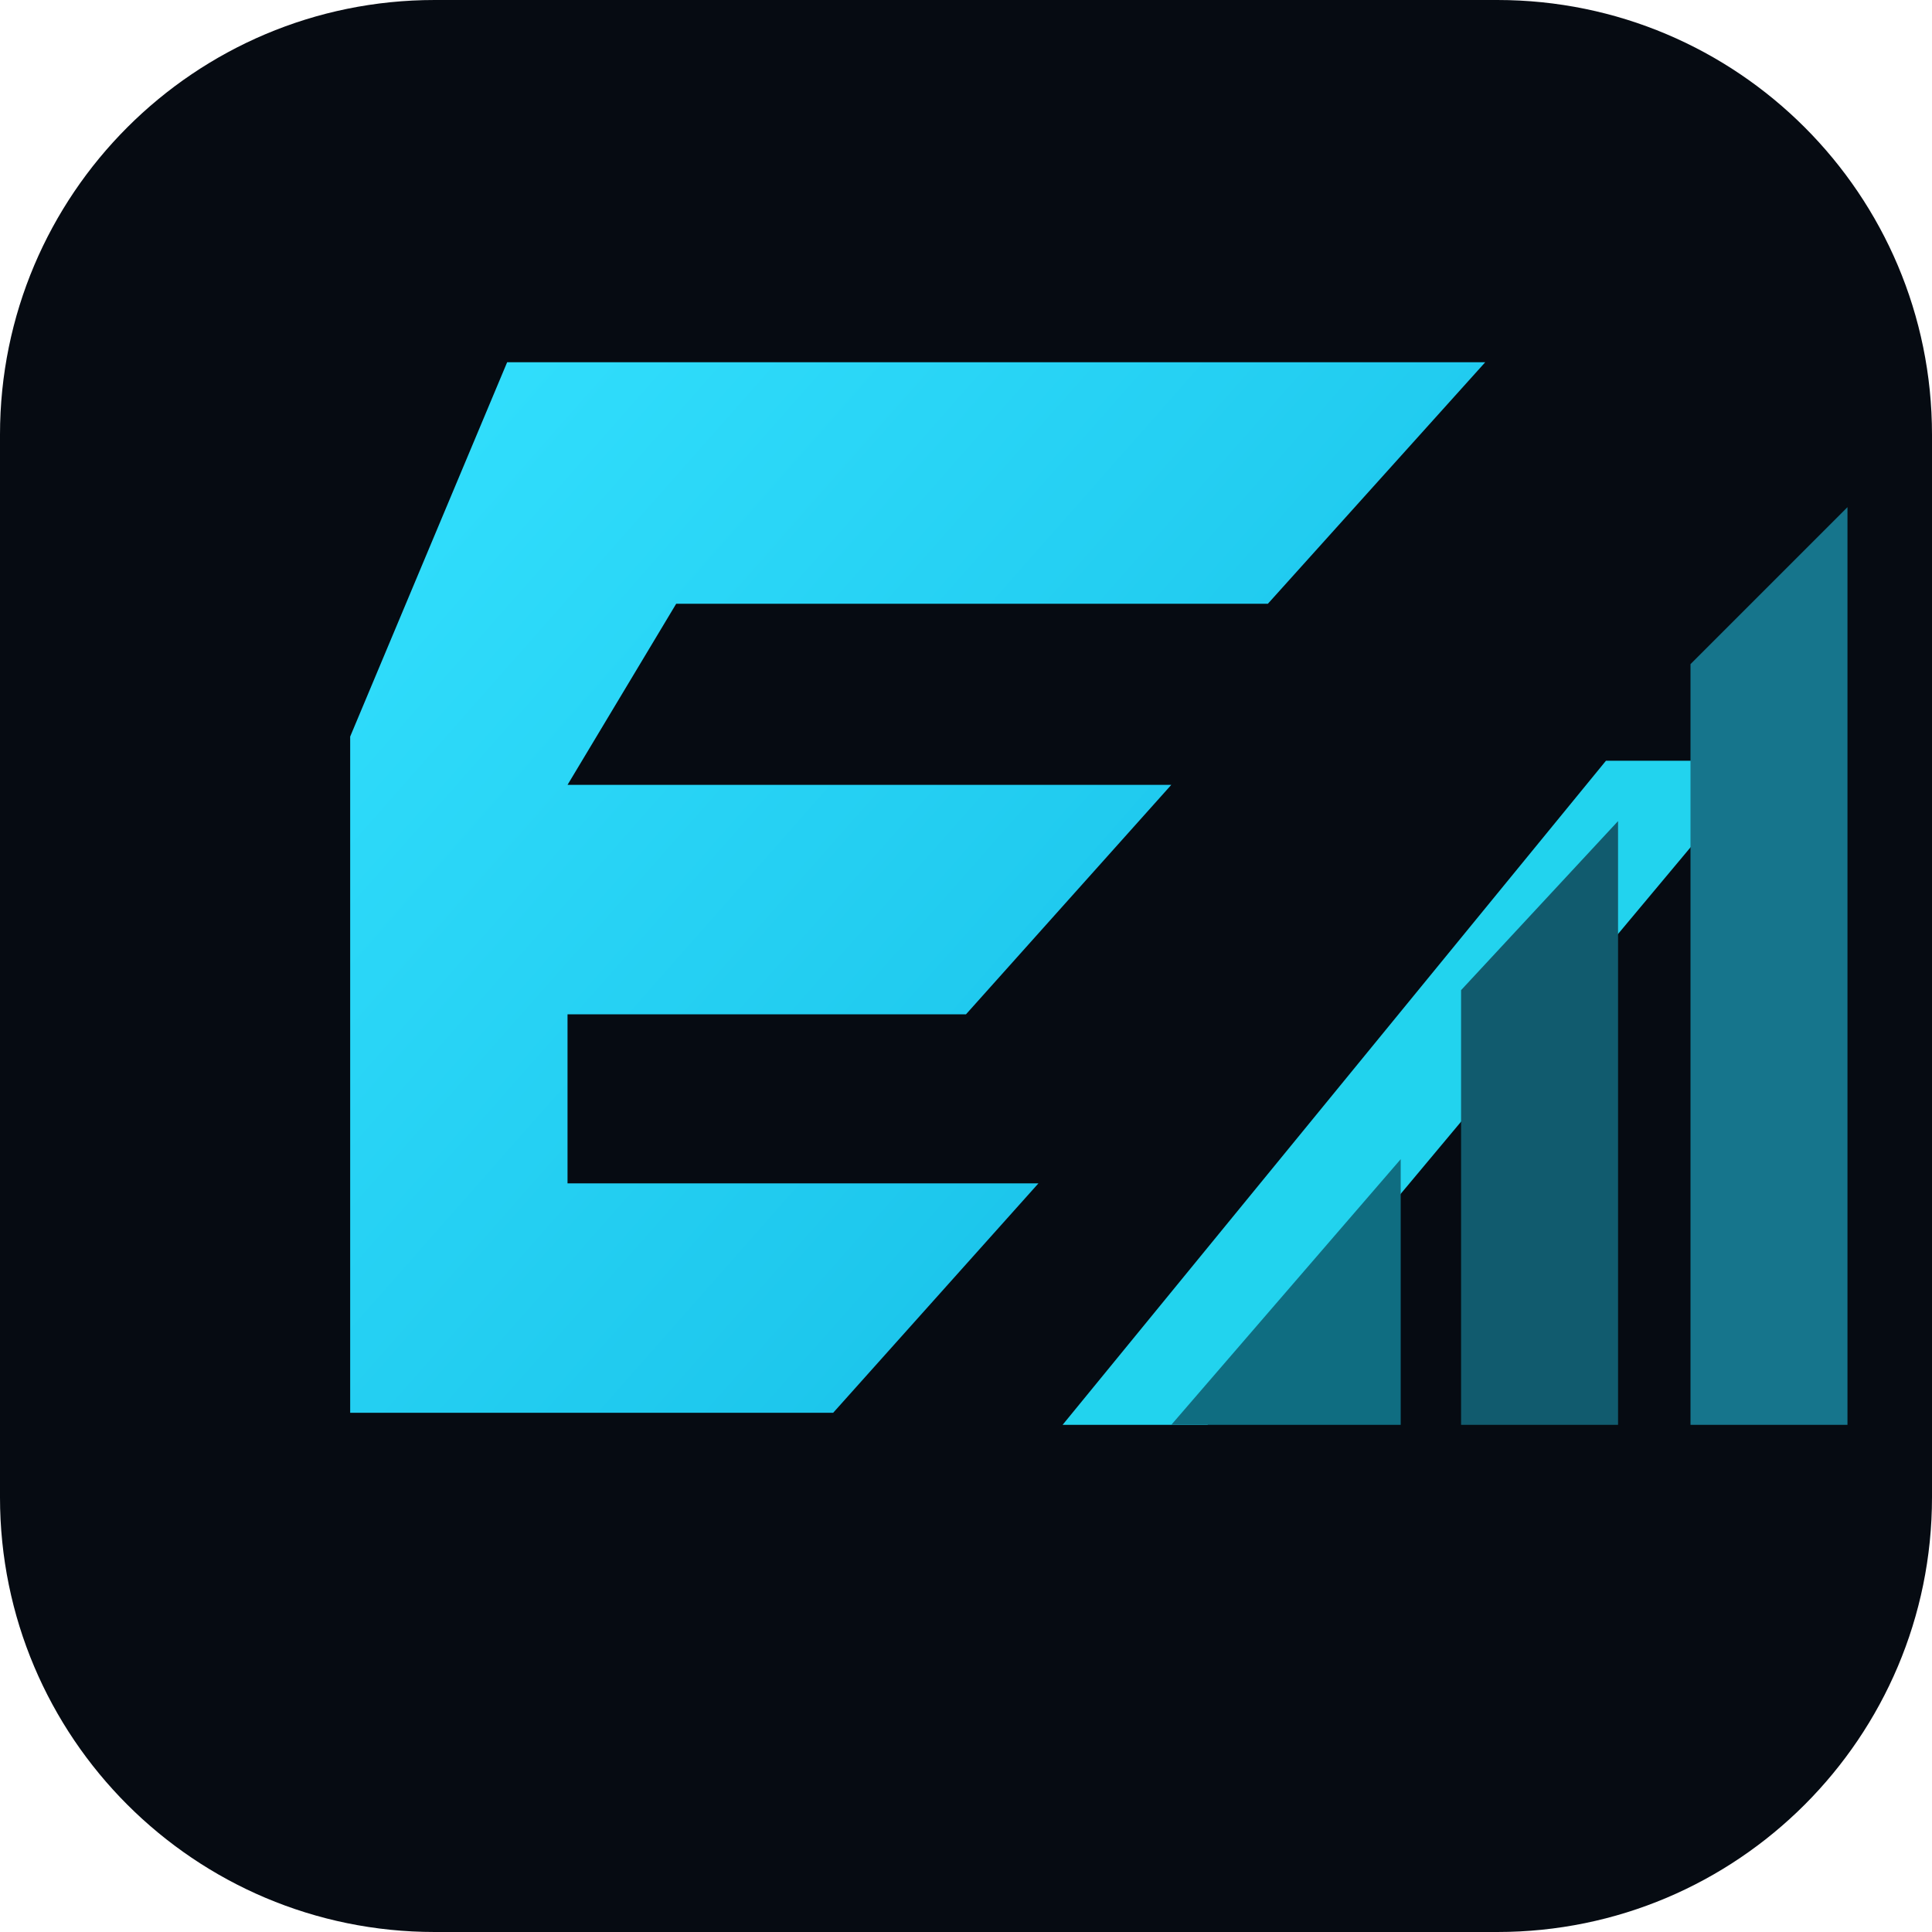
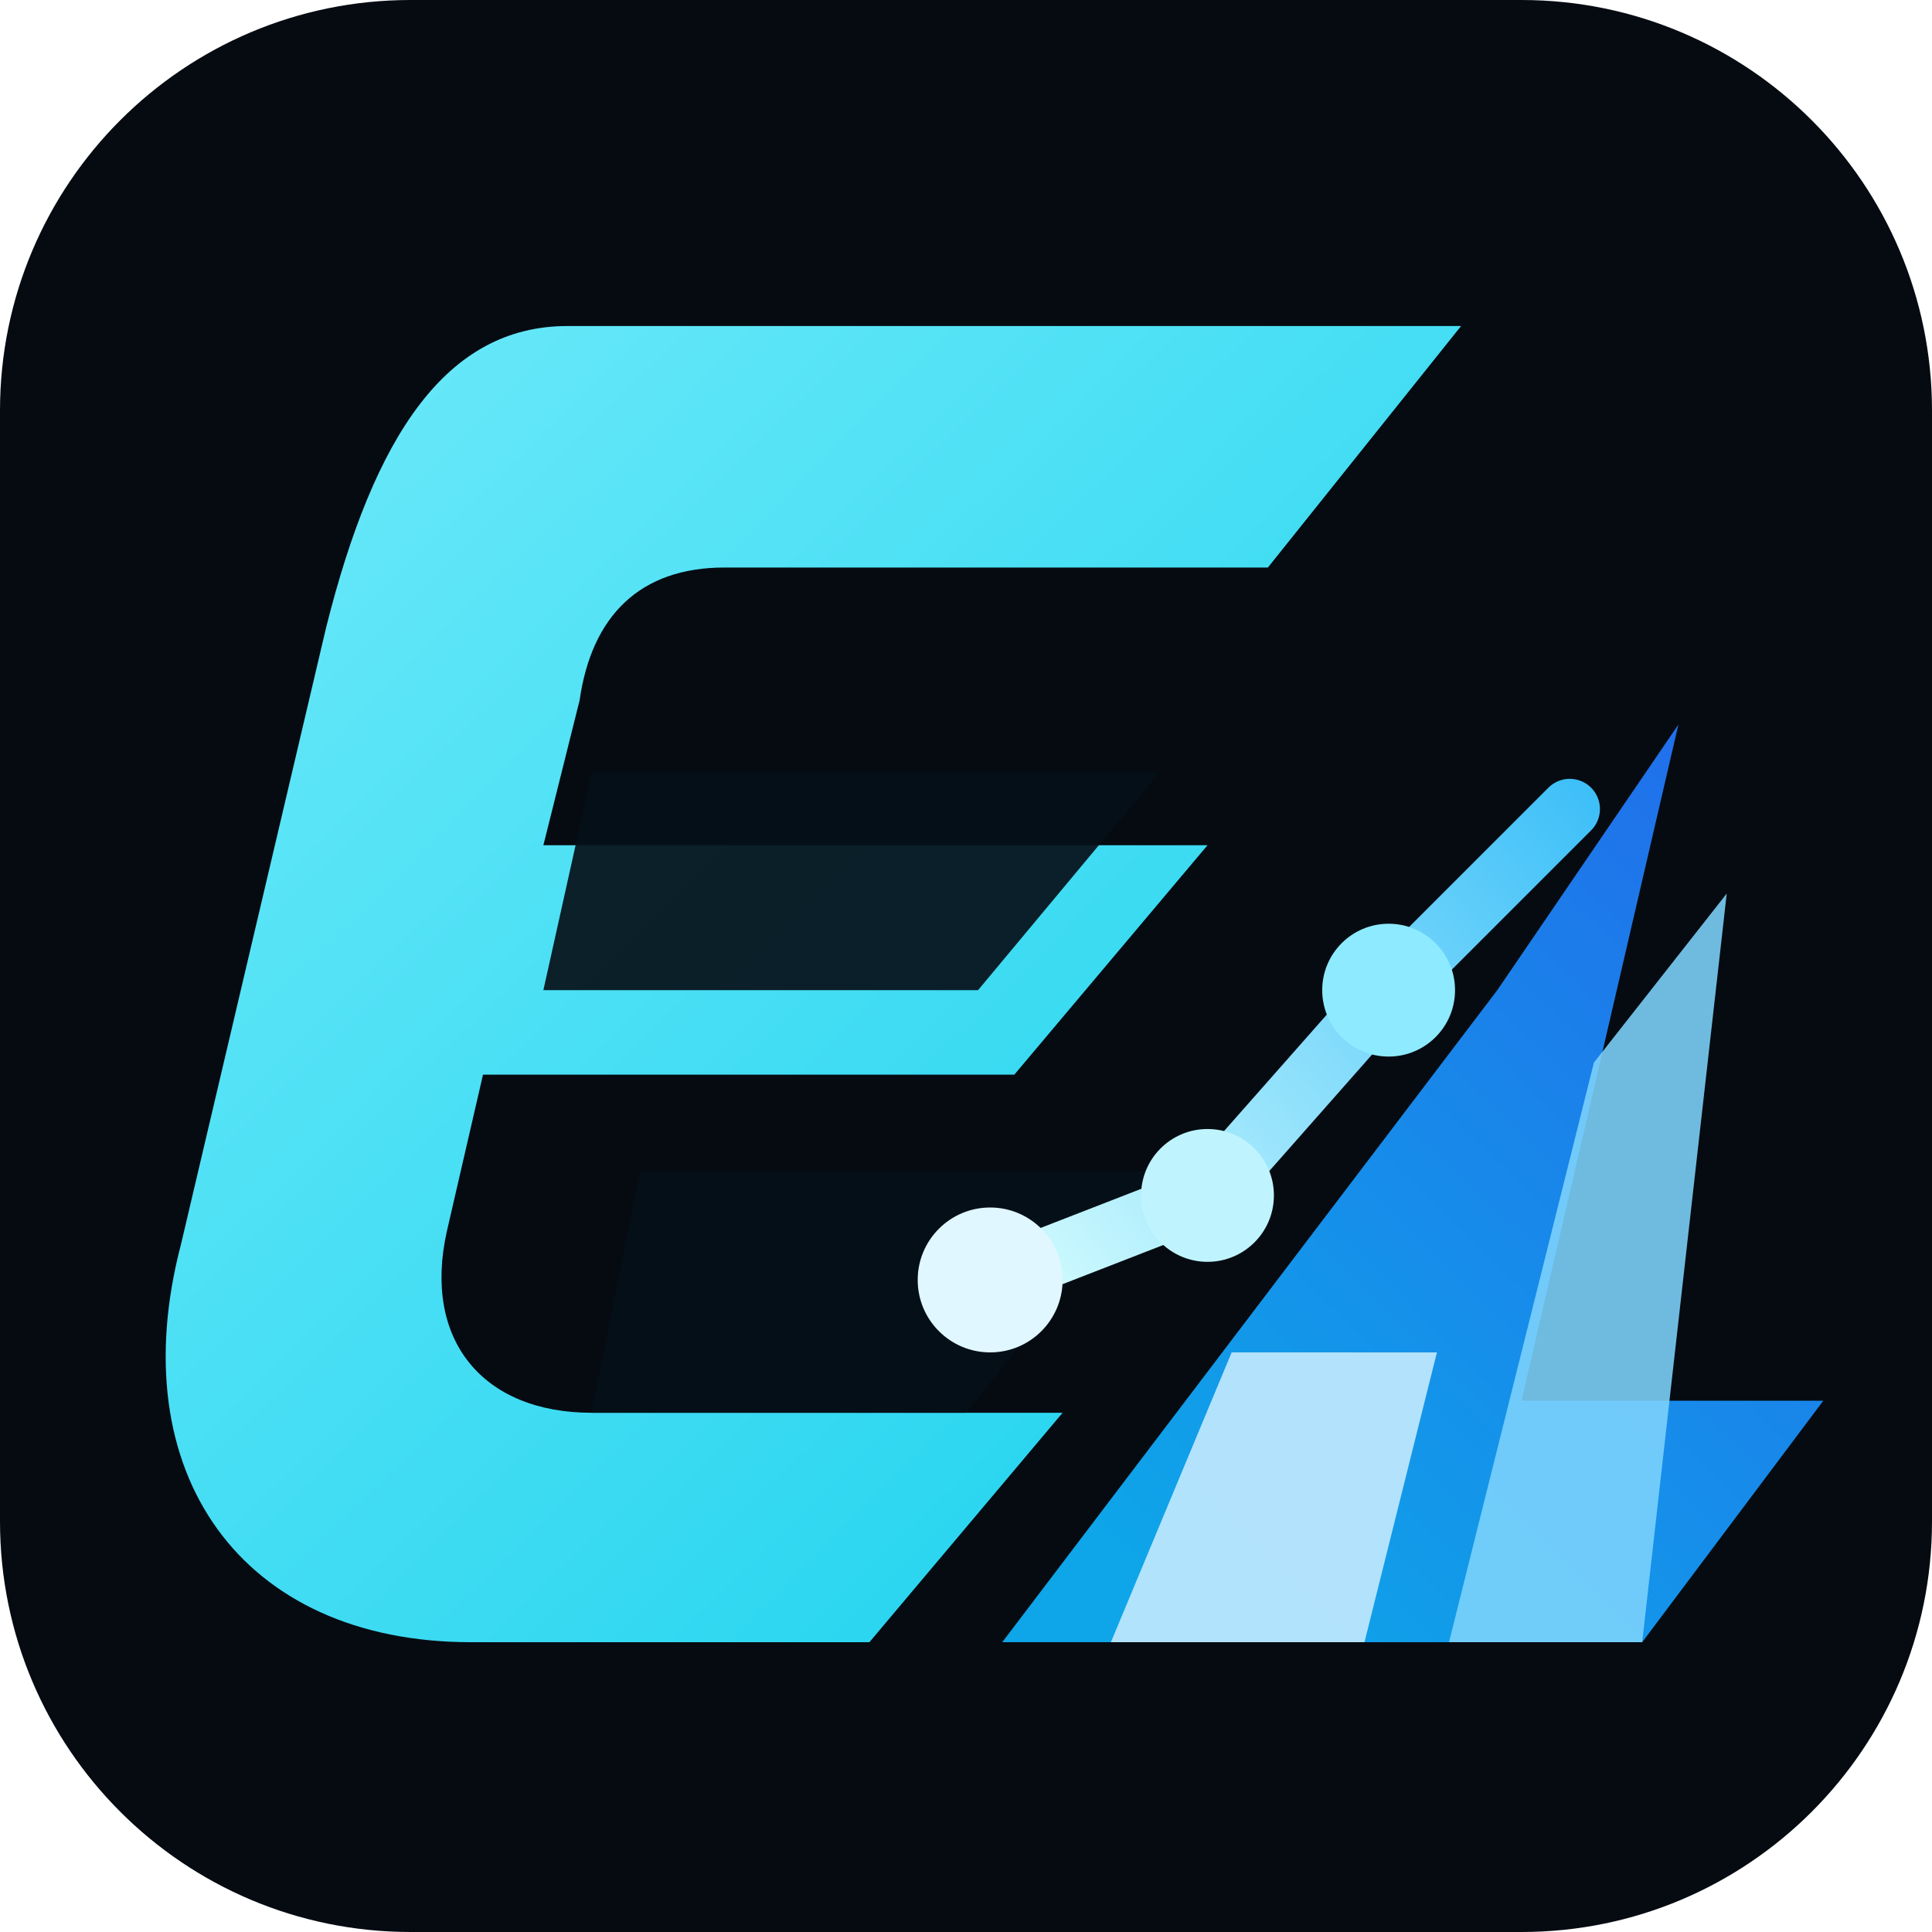
<svg xmlns="http://www.w3.org/2000/svg" width="160" height="160" viewBox="0 0 160 160" fill="none">
-   <rect width="160" height="160" rx="36" fill="#060B12" />
-   <path d="M42 30H123L105 50H56L47 65H97L80 84H47V98H86L69 117H29V61L42 30Z" fill="url(#paint0_linear_10_2)" />
-   <path d="M88 118L133 63H146L100 118H88Z" fill="#22D3EE" />
-   <path d="M97 118L116 96V118H97Z" fill="#0F6D81" />
-   <path d="M121 118V82L134 68V118H121Z" fill="#115B6E" />
-   <path d="M140 118V55L153 42V118H140Z" fill="#16758C" />
+   <rect width="160" height="160" rx="34" fill="#060B12" />
+   <path d="M47 27H121L105 47H60C53 47 49 51 48 58L45 70H100L84 89H40L37 102C35 111 40 117 49 117H88L72 136H39C20 136 10 122 15 103L27 52C31 36 37 27 47 27Z" fill="url(#e)" />
+   <path d="M49 64H96L81 82H45L49 64Z" fill="#061018" fill-opacity="0.92" />
+   <path d="M53 97H96L80 117H49L53 97Z" fill="#061018" fill-opacity="0.92" />
+   <path d="M83 136L124 82L139 60L126 116H151L136 136H83Z" fill="url(#l)" />
+   <path d="M92 136L102 112H119L113 136H92Z" fill="#BAE6FD" fill-opacity="0.95" />
+   <path d="M120 136L132 88L143 74L136 136H120Z" fill="#7DD3FC" fill-opacity="0.88" />
+   <path d="M82 106L100 99L115 82L130 67" stroke="url(#line)" stroke-width="5" stroke-linecap="round" stroke-linejoin="round" />
+   <circle cx="82" cy="106" r="6" fill="#E0F7FF" />
+   <circle cx="100" cy="99" r="5.5" fill="#BFF4FF" />
+   <circle cx="115" cy="82" r="5.5" fill="#8EEAFF" />
  <defs>
-     <linearGradient id="paint0_linear_10_2" x1="24" y1="28" x2="126" y2="118" gradientUnits="userSpaceOnUse">
-       <stop stop-color="#34E2FF" />
-       <stop offset="1" stop-color="#12B9E3" />
+     <linearGradient id="e" x1="30" y1="30" x2="116" y2="118" gradientUnits="userSpaceOnUse">
+       <stop stop-color="#67E8F9" />
+       <stop offset="1" stop-color="#22D3EE" />
+     </linearGradient>
+     <linearGradient id="l" x1="82" y1="118" x2="152" y2="46" gradientUnits="userSpaceOnUse">
+       <stop stop-color="#0EA5E9" />
+       <stop offset="1" stop-color="#2563EB" />
+     </linearGradient>
+     <linearGradient id="line" x1="82" y1="102" x2="130" y2="60" gradientUnits="userSpaceOnUse">
+       <stop stop-color="#CFFAFE" />
+       <stop offset="1" stop-color="#38BDF8" />
    </linearGradient>
  </defs>
</svg>
